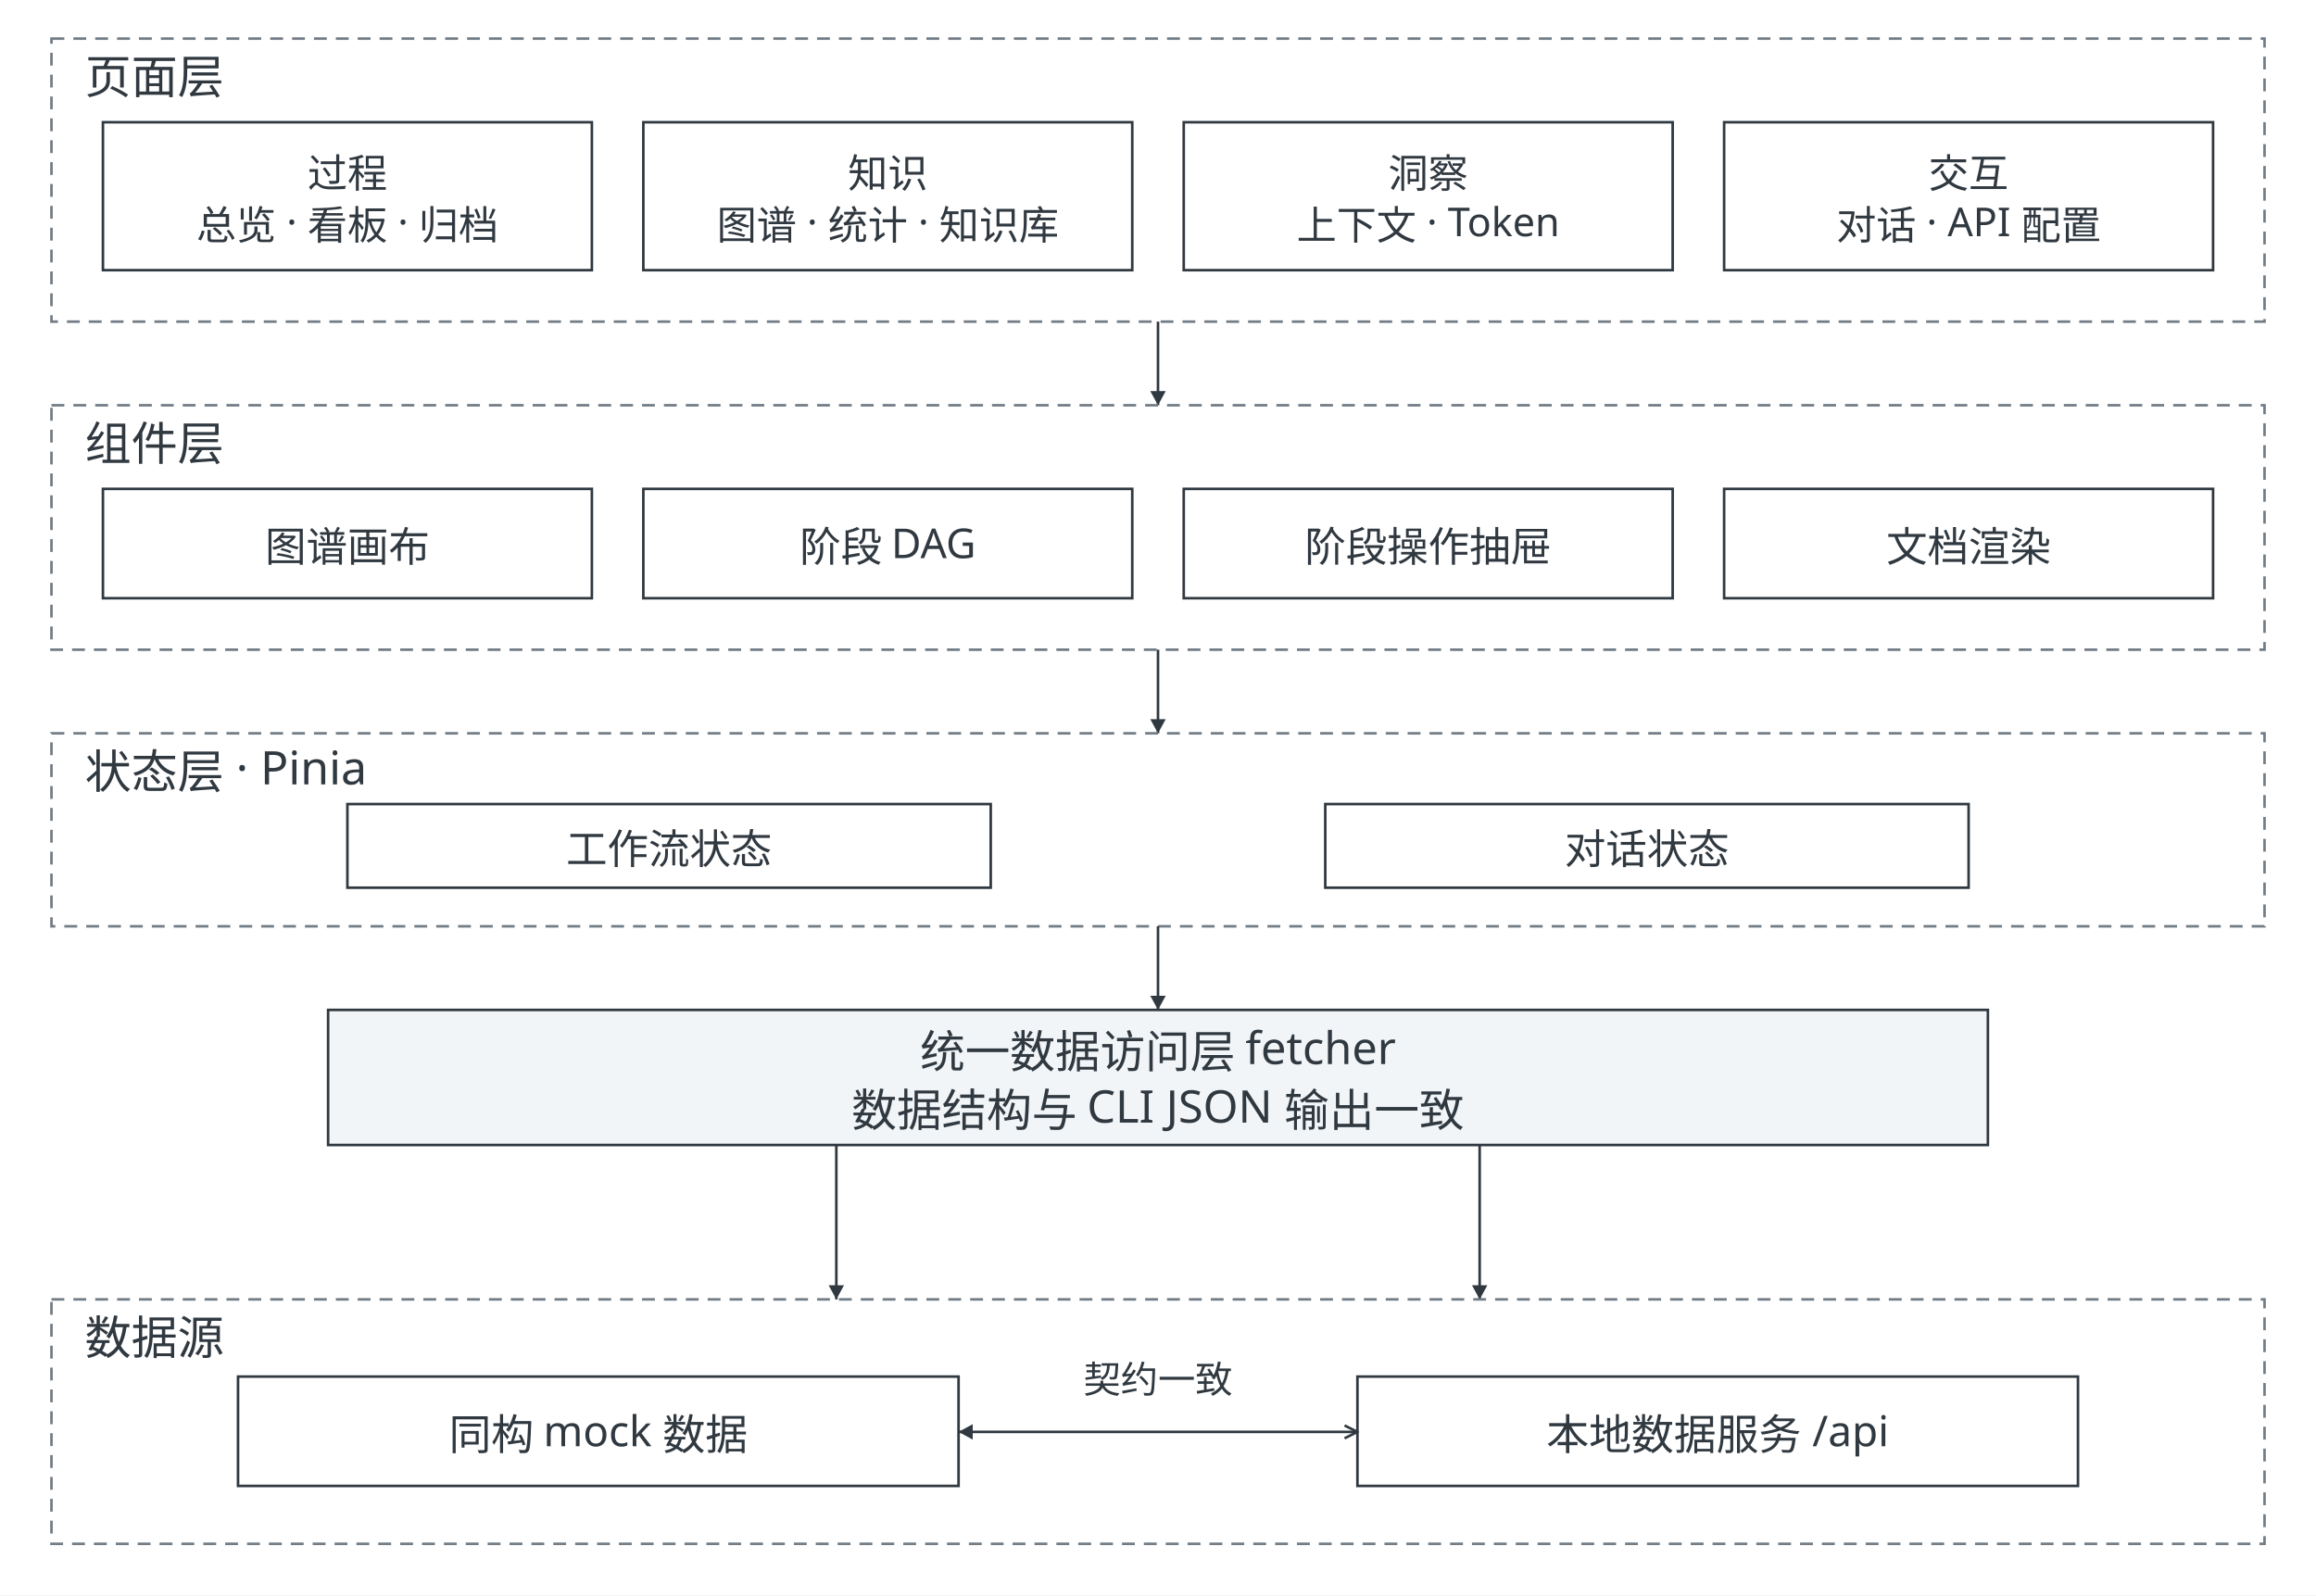
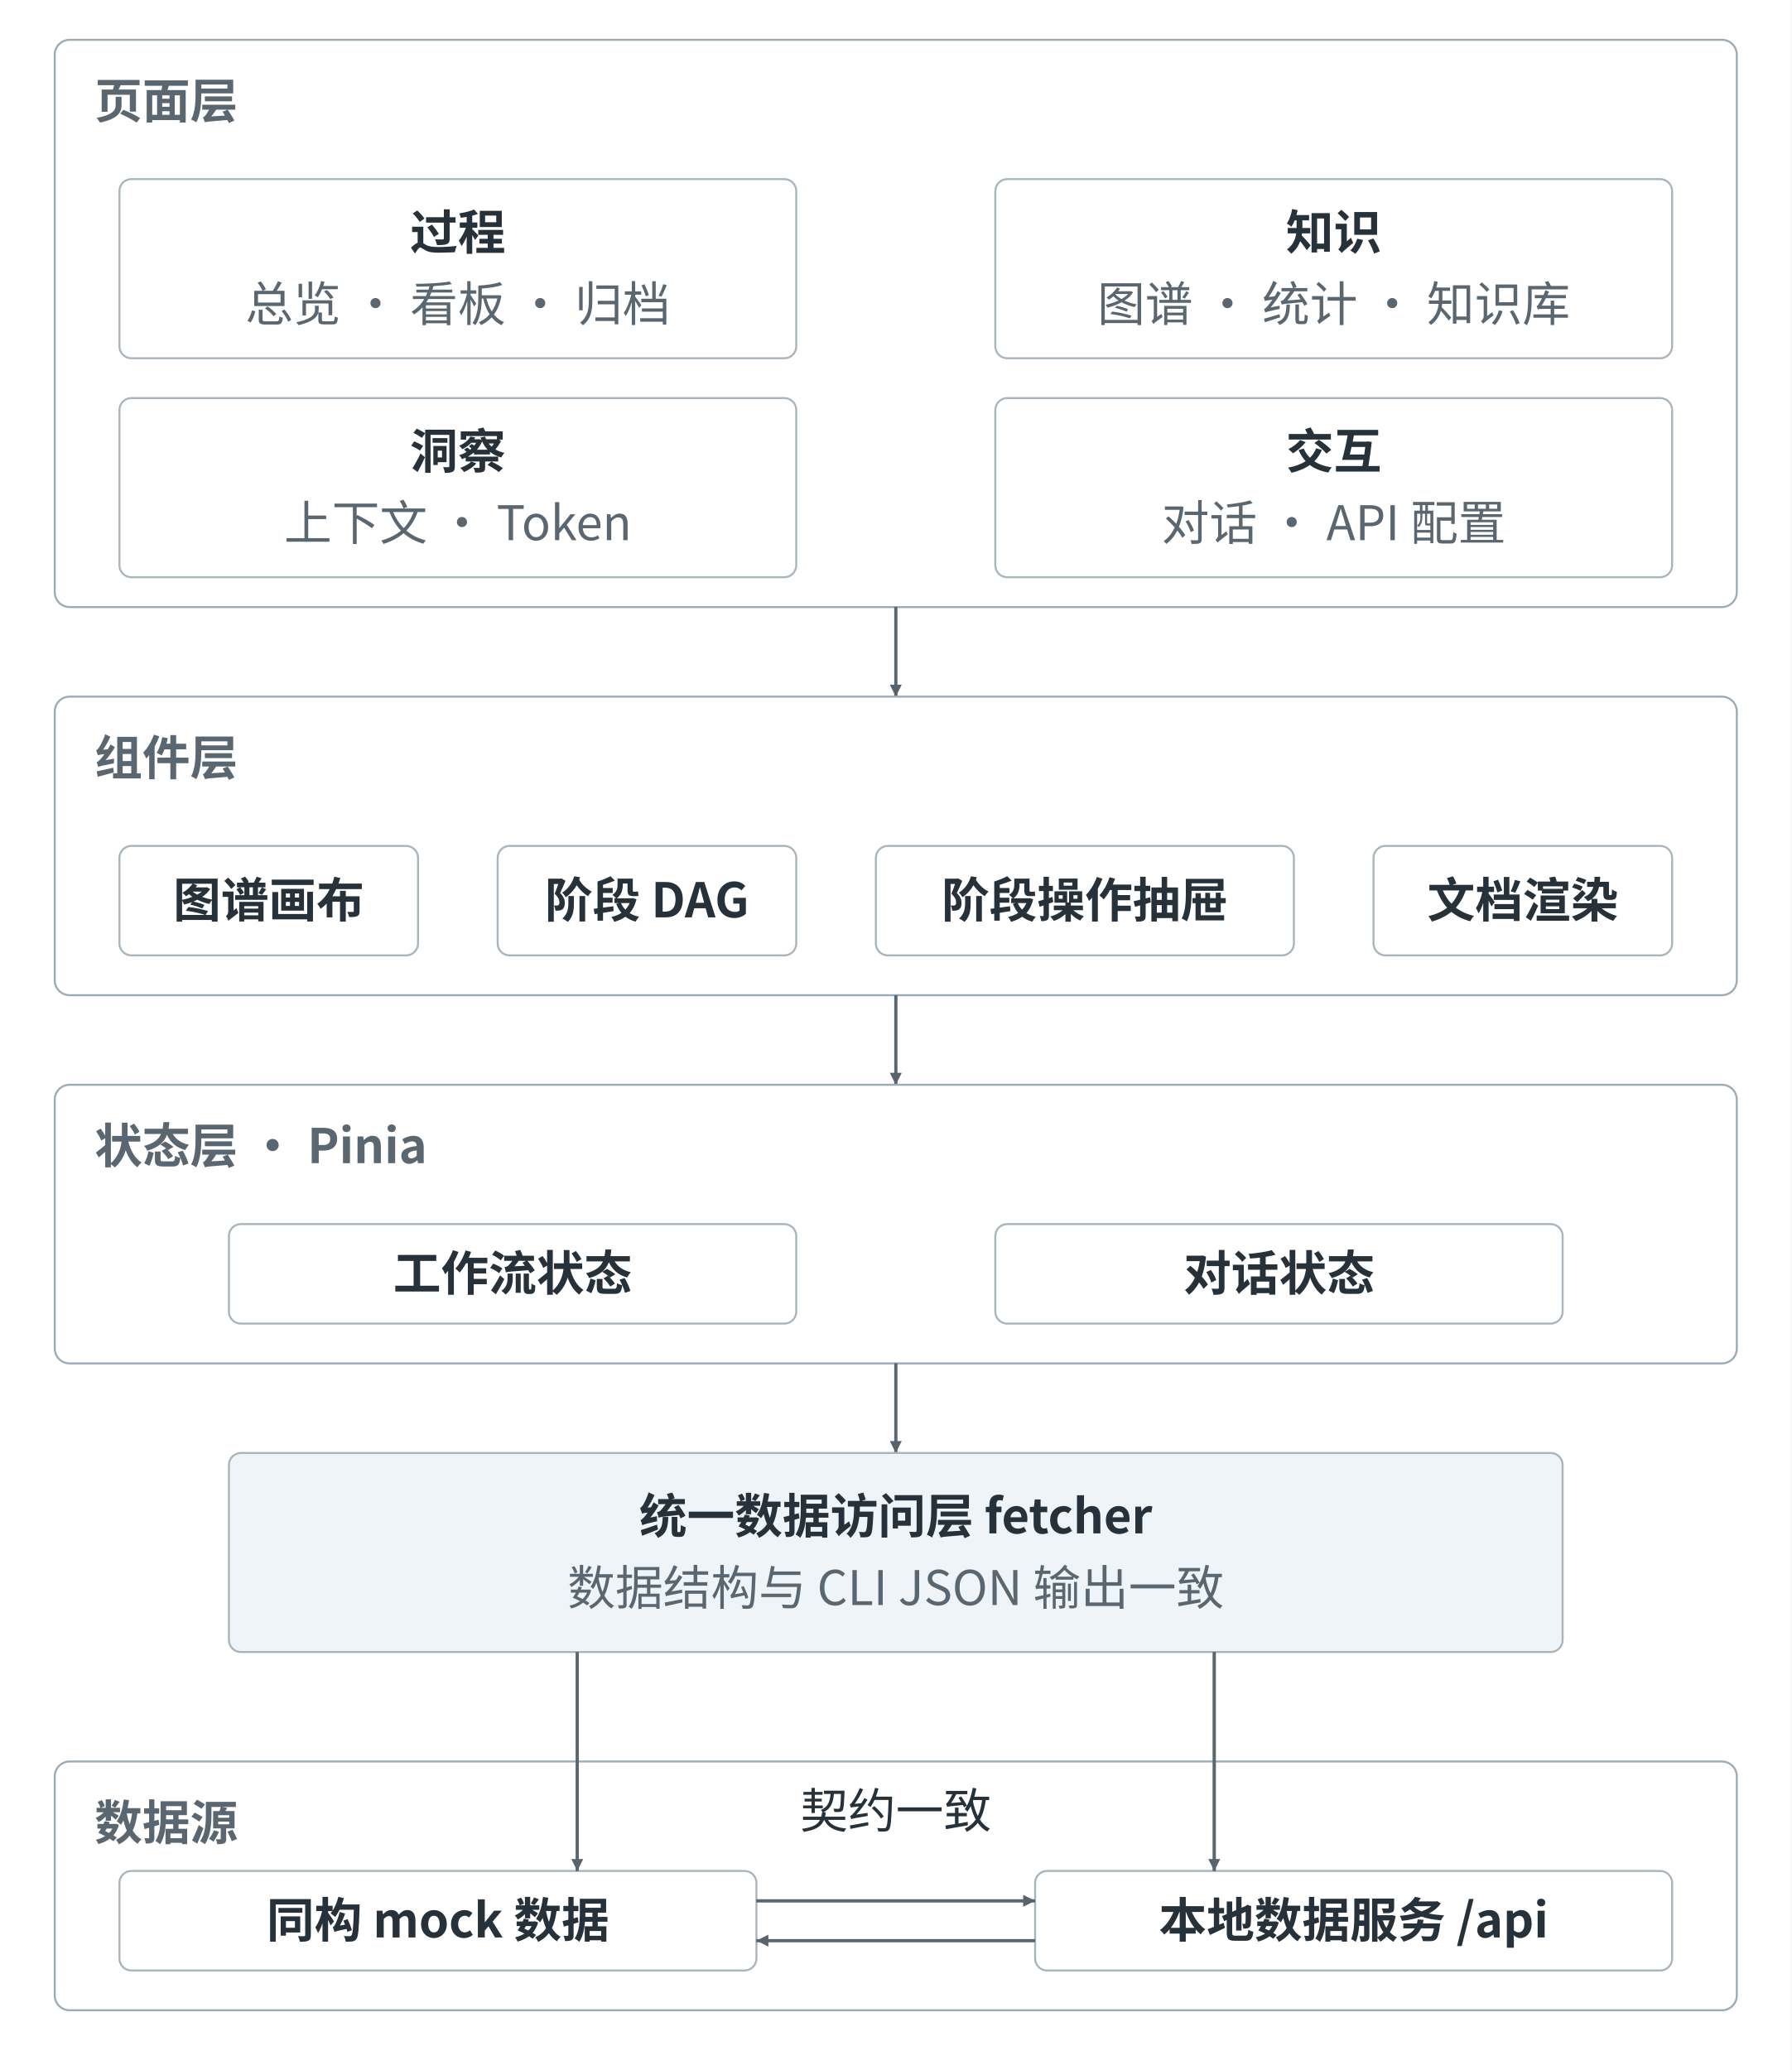
- <svg xmlns="http://www.w3.org/2000/svg" width="1800" height="1240" viewBox="0 0 1800 1240" role="img">
+ <svg xmlns="http://www.w3.org/2000/svg" width="1800" height="2080" viewBox="0 0 1800 2080">
  <defs>
-     <marker id="arrow" markerWidth="12" markerHeight="12" refX="11" refY="6" orient="auto-start-reverse" markerUnits="userSpaceOnUse">
-       <path d="M0,0 L11,6 L0,12 Z" fill="#303840" />
+     <marker id="arrow-gray" markerWidth="16" markerHeight="16" refX="12" refY="6" orient="auto" markerUnits="userSpaceOnUse">
+       <path d="M0,0 L12,6 L0,12 Z" fill="#59636c" />
    </marker>
-     <marker id="erArrow" markerWidth="20" markerHeight="20" refX="18" refY="10" orient="auto" markerUnits="userSpaceOnUse">
-       <path d="M0,0 L18,10 L0,20 Z" fill="#303840" />
+     <marker id="arrow-blue" markerWidth="16" markerHeight="16" refX="12" refY="6" orient="auto" markerUnits="userSpaceOnUse">
+       <path d="M0,0 L12,6 L0,12 Z" fill="#315f8d" />
    </marker>
-     <marker id="open" markerWidth="12" markerHeight="12" refX="11" refY="6" orient="auto-start-reverse" markerUnits="userSpaceOnUse">
-       <path d="M1,1 L11,6 L1,11" fill="none" stroke="#303840" stroke-width="2" />
+     <marker id="arrow-green" markerWidth="16" markerHeight="16" refX="12" refY="6" orient="auto" markerUnits="userSpaceOnUse">
+       <path d="M0,0 L12,6 L0,12 Z" fill="#5f8178" />
    </marker>
-     <style>text{font-family:'Microsoft YaHei',sans-serif;fill:#303840;font-weight:400} .label{paint-order:stroke;stroke:#fff;stroke-width:9px;stroke-linejoin:round}</style>
+     <marker id="arrow-red" markerWidth="16" markerHeight="16" refX="12" refY="6" orient="auto" markerUnits="userSpaceOnUse">
+       <path d="M0,0 L12,6 L0,12 Z" fill="#a15e50" />
+     </marker>
  </defs>
-   <rect width="1800" height="1240" fill="#fff" />
-   <rect x="40" y="30" width="1720" height="220" fill="none" stroke="#737d86" stroke-width="2" stroke-dasharray="10 7" />
-   <text x="66" y="57" font-size="36" font-weight="600" text-anchor="start" dominant-baseline="central" class="label">页面层</text>
-   <rect x="80" y="95" width="380" height="115" fill="#fff" stroke="#303840" stroke-width="2" />
-   <text x="270" y="132.35" font-size="31" font-weight="400" text-anchor="middle" dominant-baseline="central">过程</text>
-   <text x="270" y="172.65" font-size="31" font-weight="400" text-anchor="middle" dominant-baseline="central">总览 · 看板 · 归档</text>
-   <rect x="500" y="95" width="380" height="115" fill="#fff" stroke="#303840" stroke-width="2" />
-   <text x="690" y="132.35" font-size="31" font-weight="400" text-anchor="middle" dominant-baseline="central">知识</text>
-   <text x="690" y="172.65" font-size="31" font-weight="400" text-anchor="middle" dominant-baseline="central">图谱 · 统计 · 知识库</text>
-   <rect x="920" y="95" width="380" height="115" fill="#fff" stroke="#303840" stroke-width="2" />
-   <text x="1110" y="132.35" font-size="31" font-weight="400" text-anchor="middle" dominant-baseline="central">洞察</text>
-   <text x="1110" y="172.65" font-size="31" font-weight="400" text-anchor="middle" dominant-baseline="central">上下文 · Token</text>
-   <rect x="1340" y="95" width="380" height="115" fill="#fff" stroke="#303840" stroke-width="2" />
-   <text x="1530" y="132.35" font-size="31" font-weight="400" text-anchor="middle" dominant-baseline="central">交互</text>
-   <text x="1530" y="172.65" font-size="31" font-weight="400" text-anchor="middle" dominant-baseline="central">对话 · API 配置</text>
-   <polyline points="900,250 900,315" fill="none" stroke="#303840" stroke-width="2" marker-end="url(#arrow)" />
-   <rect x="40" y="315" width="1720" height="190" fill="none" stroke="#737d86" stroke-width="2" stroke-dasharray="10 7" />
-   <text x="66" y="342" font-size="36" font-weight="600" text-anchor="start" dominant-baseline="central" class="label">组件层</text>
-   <rect x="80" y="380" width="380" height="85" fill="#fff" stroke="#303840" stroke-width="2" />
-   <text x="270" y="422.5" font-size="32" font-weight="400" text-anchor="middle" dominant-baseline="central">图谱画布</text>
-   <rect x="500" y="380" width="380" height="85" fill="#fff" stroke="#303840" stroke-width="2" />
-   <text x="690" y="422.5" font-size="32" font-weight="400" text-anchor="middle" dominant-baseline="central">阶段 DAG</text>
-   <rect x="920" y="380" width="380" height="85" fill="#fff" stroke="#303840" stroke-width="2" />
-   <text x="1110" y="422.5" font-size="32" font-weight="400" text-anchor="middle" dominant-baseline="central">阶段操作抽屉</text>
-   <rect x="1340" y="380" width="380" height="85" fill="#fff" stroke="#303840" stroke-width="2" />
-   <text x="1530" y="422.5" font-size="32" font-weight="400" text-anchor="middle" dominant-baseline="central">文档渲染</text>
-   <polyline points="900,505 900,570" fill="none" stroke="#303840" stroke-width="2" marker-end="url(#arrow)" />
-   <rect x="40" y="570" width="1720" height="150" fill="none" stroke="#737d86" stroke-width="2" stroke-dasharray="10 7" />
-   <text x="66" y="597" font-size="36" font-weight="600" text-anchor="start" dominant-baseline="central" class="label">状态层 · Pinia</text>
-   <rect x="270" y="625" width="500" height="65" fill="#fff" stroke="#303840" stroke-width="2" />
-   <text x="520" y="657.5" font-size="32" font-weight="400" text-anchor="middle" dominant-baseline="central">工作流状态</text>
-   <rect x="1030" y="625" width="500" height="65" fill="#fff" stroke="#303840" stroke-width="2" />
-   <text x="1280" y="657.5" font-size="32" font-weight="400" text-anchor="middle" dominant-baseline="central">对话状态</text>
-   <polyline points="900,720 900,785" fill="none" stroke="#303840" stroke-width="2" marker-end="url(#arrow)" />
-   <rect x="255" y="785" width="1290" height="105" fill="#f1f5f8" stroke="#303840" stroke-width="2" />
-   <text x="900" y="814.75" font-size="35" font-weight="400" text-anchor="middle" dominant-baseline="central">统一数据访问层  fetcher</text>
-   <text x="900" y="860.25" font-size="35" font-weight="400" text-anchor="middle" dominant-baseline="central">数据结构与 CLI JSON 输出一致</text>
-   <polyline points="650,890 650,1010" fill="none" stroke="#303840" stroke-width="2" marker-end="url(#arrow)" />
-   <polyline points="1150,890 1150,1010" fill="none" stroke="#303840" stroke-width="2" marker-end="url(#arrow)" />
-   <rect x="40" y="1010" width="1720" height="190" fill="none" stroke="#737d86" stroke-width="2" stroke-dasharray="10 7" />
-   <text x="66" y="1037" font-size="36" font-weight="600" text-anchor="start" dominant-baseline="central" class="label">数据源</text>
-   <rect x="185" y="1070" width="560" height="85" fill="#fff" stroke="#303840" stroke-width="2" />
-   <text x="465" y="1112.5" font-size="33" font-weight="400" text-anchor="middle" dominant-baseline="central">同构 mock 数据</text>
-   <rect x="1055" y="1070" width="560" height="85" fill="#fff" stroke="#303840" stroke-width="2" />
-   <text x="1335" y="1112.5" font-size="33" font-weight="400" text-anchor="middle" dominant-baseline="central">本地数据服务  /api</text>
-   <polyline points="745,1113 1055,1113" fill="none" stroke="#303840" stroke-width="2" marker-end="url(#open)" marker-start="url(#arrow)" />
-   <text x="900" y="1070" font-size="29" font-weight="400" text-anchor="middle" dominant-baseline="central">契约一致</text>
+   <rect width="1800" height="2080" fill="#ffffff" />
+   <rect x="55" y="40" width="1690" height="570" rx="15" fill="#ffffff" stroke="#9cabb4" stroke-width="2" />
+   <text x="95" y="102" text-anchor="start" dominant-baseline="middle" style="font-family:Microsoft YaHei,Noto Sans CJK SC,SimSun,sans-serif;font-size:48px;font-weight:600;fill:#5b6770">页面层</text>
+   <rect x="120" y="180" width="680" height="180" rx="12" fill="#ffffff" stroke="#aab4bb" stroke-width="2" />
+   <text x="460.0" y="234.0" text-anchor="middle" dominant-baseline="middle" style="font-family:Microsoft YaHei,Noto Sans CJK SC,SimSun,sans-serif;font-size:48px;font-weight:600;fill:#27313a">过程</text>
+   <text x="460.0" y="306.0" text-anchor="middle" dominant-baseline="middle" style="font-family:Microsoft YaHei,Noto Sans CJK SC,SimSun,sans-serif;font-size:48px;fill:#5b6770">总览 · 看板 · 归档</text>
+   <rect x="1000" y="180" width="680" height="180" rx="12" fill="#ffffff" stroke="#aab4bb" stroke-width="2" />
+   <text x="1340.0" y="234.0" text-anchor="middle" dominant-baseline="middle" style="font-family:Microsoft YaHei,Noto Sans CJK SC,SimSun,sans-serif;font-size:48px;font-weight:600;fill:#27313a">知识</text>
+   <text x="1340.0" y="306.0" text-anchor="middle" dominant-baseline="middle" style="font-family:Microsoft YaHei,Noto Sans CJK SC,SimSun,sans-serif;font-size:48px;fill:#5b6770">图谱 · 统计 · 知识库</text>
+   <rect x="120" y="400" width="680" height="180" rx="12" fill="#ffffff" stroke="#aab4bb" stroke-width="2" />
+   <text x="460.0" y="454.0" text-anchor="middle" dominant-baseline="middle" style="font-family:Microsoft YaHei,Noto Sans CJK SC,SimSun,sans-serif;font-size:48px;font-weight:600;fill:#27313a">洞察</text>
+   <text x="460.0" y="526.0" text-anchor="middle" dominant-baseline="middle" style="font-family:Microsoft YaHei,Noto Sans CJK SC,SimSun,sans-serif;font-size:48px;fill:#5b6770">上下文 · Token</text>
+   <rect x="1000" y="400" width="680" height="180" rx="12" fill="#ffffff" stroke="#aab4bb" stroke-width="2" />
+   <text x="1340.0" y="454.0" text-anchor="middle" dominant-baseline="middle" style="font-family:Microsoft YaHei,Noto Sans CJK SC,SimSun,sans-serif;font-size:48px;font-weight:600;fill:#27313a">交互</text>
+   <text x="1340.0" y="526.0" text-anchor="middle" dominant-baseline="middle" style="font-family:Microsoft YaHei,Noto Sans CJK SC,SimSun,sans-serif;font-size:48px;fill:#5b6770">对话 · API 配置</text>
+   <polyline points="900,610 900,700" fill="none" stroke="#5b6770" stroke-width="3" stroke-linejoin="round" />
+   <polyline points="900,610 900,700" fill="none" stroke="#5b6770" stroke-width="3" stroke-linejoin="round" marker-end="url(#arrow-gray)" />
+   <rect x="55" y="700" width="1690" height="300" rx="15" fill="#ffffff" stroke="#9cabb4" stroke-width="2" />
+   <text x="95" y="762" text-anchor="start" dominant-baseline="middle" style="font-family:Microsoft YaHei,Noto Sans CJK SC,SimSun,sans-serif;font-size:48px;font-weight:600;fill:#5b6770">组件层</text>
+   <rect x="120" y="850" width="300" height="110" rx="12" fill="#ffffff" stroke="#aab4bb" stroke-width="2" />
+   <text x="270.0" y="905.0" text-anchor="middle" dominant-baseline="middle" style="font-family:Microsoft YaHei,Noto Sans CJK SC,SimSun,sans-serif;font-size:48px;font-weight:600;fill:#27313a">图谱画布</text>
+   <rect x="500" y="850" width="300" height="110" rx="12" fill="#ffffff" stroke="#aab4bb" stroke-width="2" />
+   <text x="650.0" y="905.0" text-anchor="middle" dominant-baseline="middle" style="font-family:Microsoft YaHei,Noto Sans CJK SC,SimSun,sans-serif;font-size:48px;font-weight:600;fill:#27313a">阶段 DAG</text>
+   <rect x="880" y="850" width="420" height="110" rx="12" fill="#ffffff" stroke="#aab4bb" stroke-width="2" />
+   <text x="1090.0" y="905.0" text-anchor="middle" dominant-baseline="middle" style="font-family:Microsoft YaHei,Noto Sans CJK SC,SimSun,sans-serif;font-size:48px;font-weight:600;fill:#27313a">阶段操作抽屉</text>
+   <rect x="1380" y="850" width="300" height="110" rx="12" fill="#ffffff" stroke="#aab4bb" stroke-width="2" />
+   <text x="1530.0" y="905.0" text-anchor="middle" dominant-baseline="middle" style="font-family:Microsoft YaHei,Noto Sans CJK SC,SimSun,sans-serif;font-size:48px;font-weight:600;fill:#27313a">文档渲染</text>
+   <polyline points="900,1000 900,1090" fill="none" stroke="#5b6770" stroke-width="3" stroke-linejoin="round" />
+   <polyline points="900,1000 900,1090" fill="none" stroke="#5b6770" stroke-width="3" stroke-linejoin="round" marker-end="url(#arrow-gray)" />
+   <rect x="55" y="1090" width="1690" height="280" rx="15" fill="#ffffff" stroke="#9cabb4" stroke-width="2" />
+   <text x="95" y="1152" text-anchor="start" dominant-baseline="middle" style="font-family:Microsoft YaHei,Noto Sans CJK SC,SimSun,sans-serif;font-size:48px;font-weight:600;fill:#5b6770">状态层 · Pinia</text>
+   <rect x="230" y="1230" width="570" height="100" rx="12" fill="#ffffff" stroke="#aab4bb" stroke-width="2" />
+   <text x="515.0" y="1280.0" text-anchor="middle" dominant-baseline="middle" style="font-family:Microsoft YaHei,Noto Sans CJK SC,SimSun,sans-serif;font-size:48px;font-weight:600;fill:#27313a">工作流状态</text>
+   <rect x="1000" y="1230" width="570" height="100" rx="12" fill="#ffffff" stroke="#aab4bb" stroke-width="2" />
+   <text x="1285.0" y="1280.0" text-anchor="middle" dominant-baseline="middle" style="font-family:Microsoft YaHei,Noto Sans CJK SC,SimSun,sans-serif;font-size:48px;font-weight:600;fill:#27313a">对话状态</text>
+   <polyline points="900,1370 900,1460" fill="none" stroke="#5b6770" stroke-width="3" stroke-linejoin="round" />
+   <polyline points="900,1370 900,1460" fill="none" stroke="#5b6770" stroke-width="3" stroke-linejoin="round" marker-end="url(#arrow-gray)" />
+   <rect x="230" y="1460" width="1340" height="200" rx="12" fill="#eef4f8" stroke="#aab4bb" stroke-width="2" />
+   <text x="900.0" y="1524.0" text-anchor="middle" dominant-baseline="middle" style="font-family:Microsoft YaHei,Noto Sans CJK SC,SimSun,sans-serif;font-size:48px;font-weight:600;fill:#27313a">统一数据访问层 fetcher</text>
+   <text x="900.0" y="1596.0" text-anchor="middle" dominant-baseline="middle" style="font-family:Microsoft YaHei,Noto Sans CJK SC,SimSun,sans-serif;font-size:48px;fill:#5b6770">数据结构与 CLI JSON 输出一致</text>
+   <rect x="55" y="1770" width="1690" height="250" rx="15" fill="#ffffff" stroke="#9cabb4" stroke-width="2" />
+   <text x="95" y="1832" text-anchor="start" dominant-baseline="middle" style="font-family:Microsoft YaHei,Noto Sans CJK SC,SimSun,sans-serif;font-size:48px;font-weight:600;fill:#5b6770">数据源</text>
+   <rect x="120" y="1880" width="640" height="100" rx="12" fill="#ffffff" stroke="#aab4bb" stroke-width="2" />
+   <text x="440.0" y="1930.0" text-anchor="middle" dominant-baseline="middle" style="font-family:Microsoft YaHei,Noto Sans CJK SC,SimSun,sans-serif;font-size:48px;font-weight:600;fill:#27313a">同构 mock 数据</text>
+   <rect x="1040" y="1880" width="640" height="100" rx="12" fill="#ffffff" stroke="#aab4bb" stroke-width="2" />
+   <text x="1360.0" y="1930.0" text-anchor="middle" dominant-baseline="middle" style="font-family:Microsoft YaHei,Noto Sans CJK SC,SimSun,sans-serif;font-size:48px;font-weight:600;fill:#27313a">本地数据服务 /api</text>
+   <polyline points="580,1660 580,1880" fill="none" stroke="#5b6770" stroke-width="3" stroke-linejoin="round" />
+   <polyline points="580,1660 580,1880" fill="none" stroke="#5b6770" stroke-width="3" stroke-linejoin="round" marker-end="url(#arrow-gray)" />
+   <polyline points="1220,1660 1220,1880" fill="none" stroke="#5b6770" stroke-width="3" stroke-linejoin="round" />
+   <polyline points="1220,1660 1220,1880" fill="none" stroke="#5b6770" stroke-width="3" stroke-linejoin="round" marker-end="url(#arrow-gray)" />
+   <polyline points="760,1910 1040,1910" fill="none" stroke="#5b6770" stroke-width="3" stroke-linejoin="round" />
+   <polyline points="760,1910 1040,1910" fill="none" stroke="#5b6770" stroke-width="3" stroke-linejoin="round" marker-end="url(#arrow-gray)" />
+   <polyline points="1040,1950 760,1950" fill="none" stroke="#5b6770" stroke-width="3" stroke-linejoin="round" />
+   <polyline points="1040,1950 760,1950" fill="none" stroke="#5b6770" stroke-width="3" stroke-linejoin="round" marker-end="url(#arrow-gray)" />
+   <text x="900" y="1820" text-anchor="middle" dominant-baseline="middle" style="font-family:Microsoft YaHei,Noto Sans CJK SC,SimSun,sans-serif;font-size:48px;fill:#27313a">契约一致</text>
</svg>
